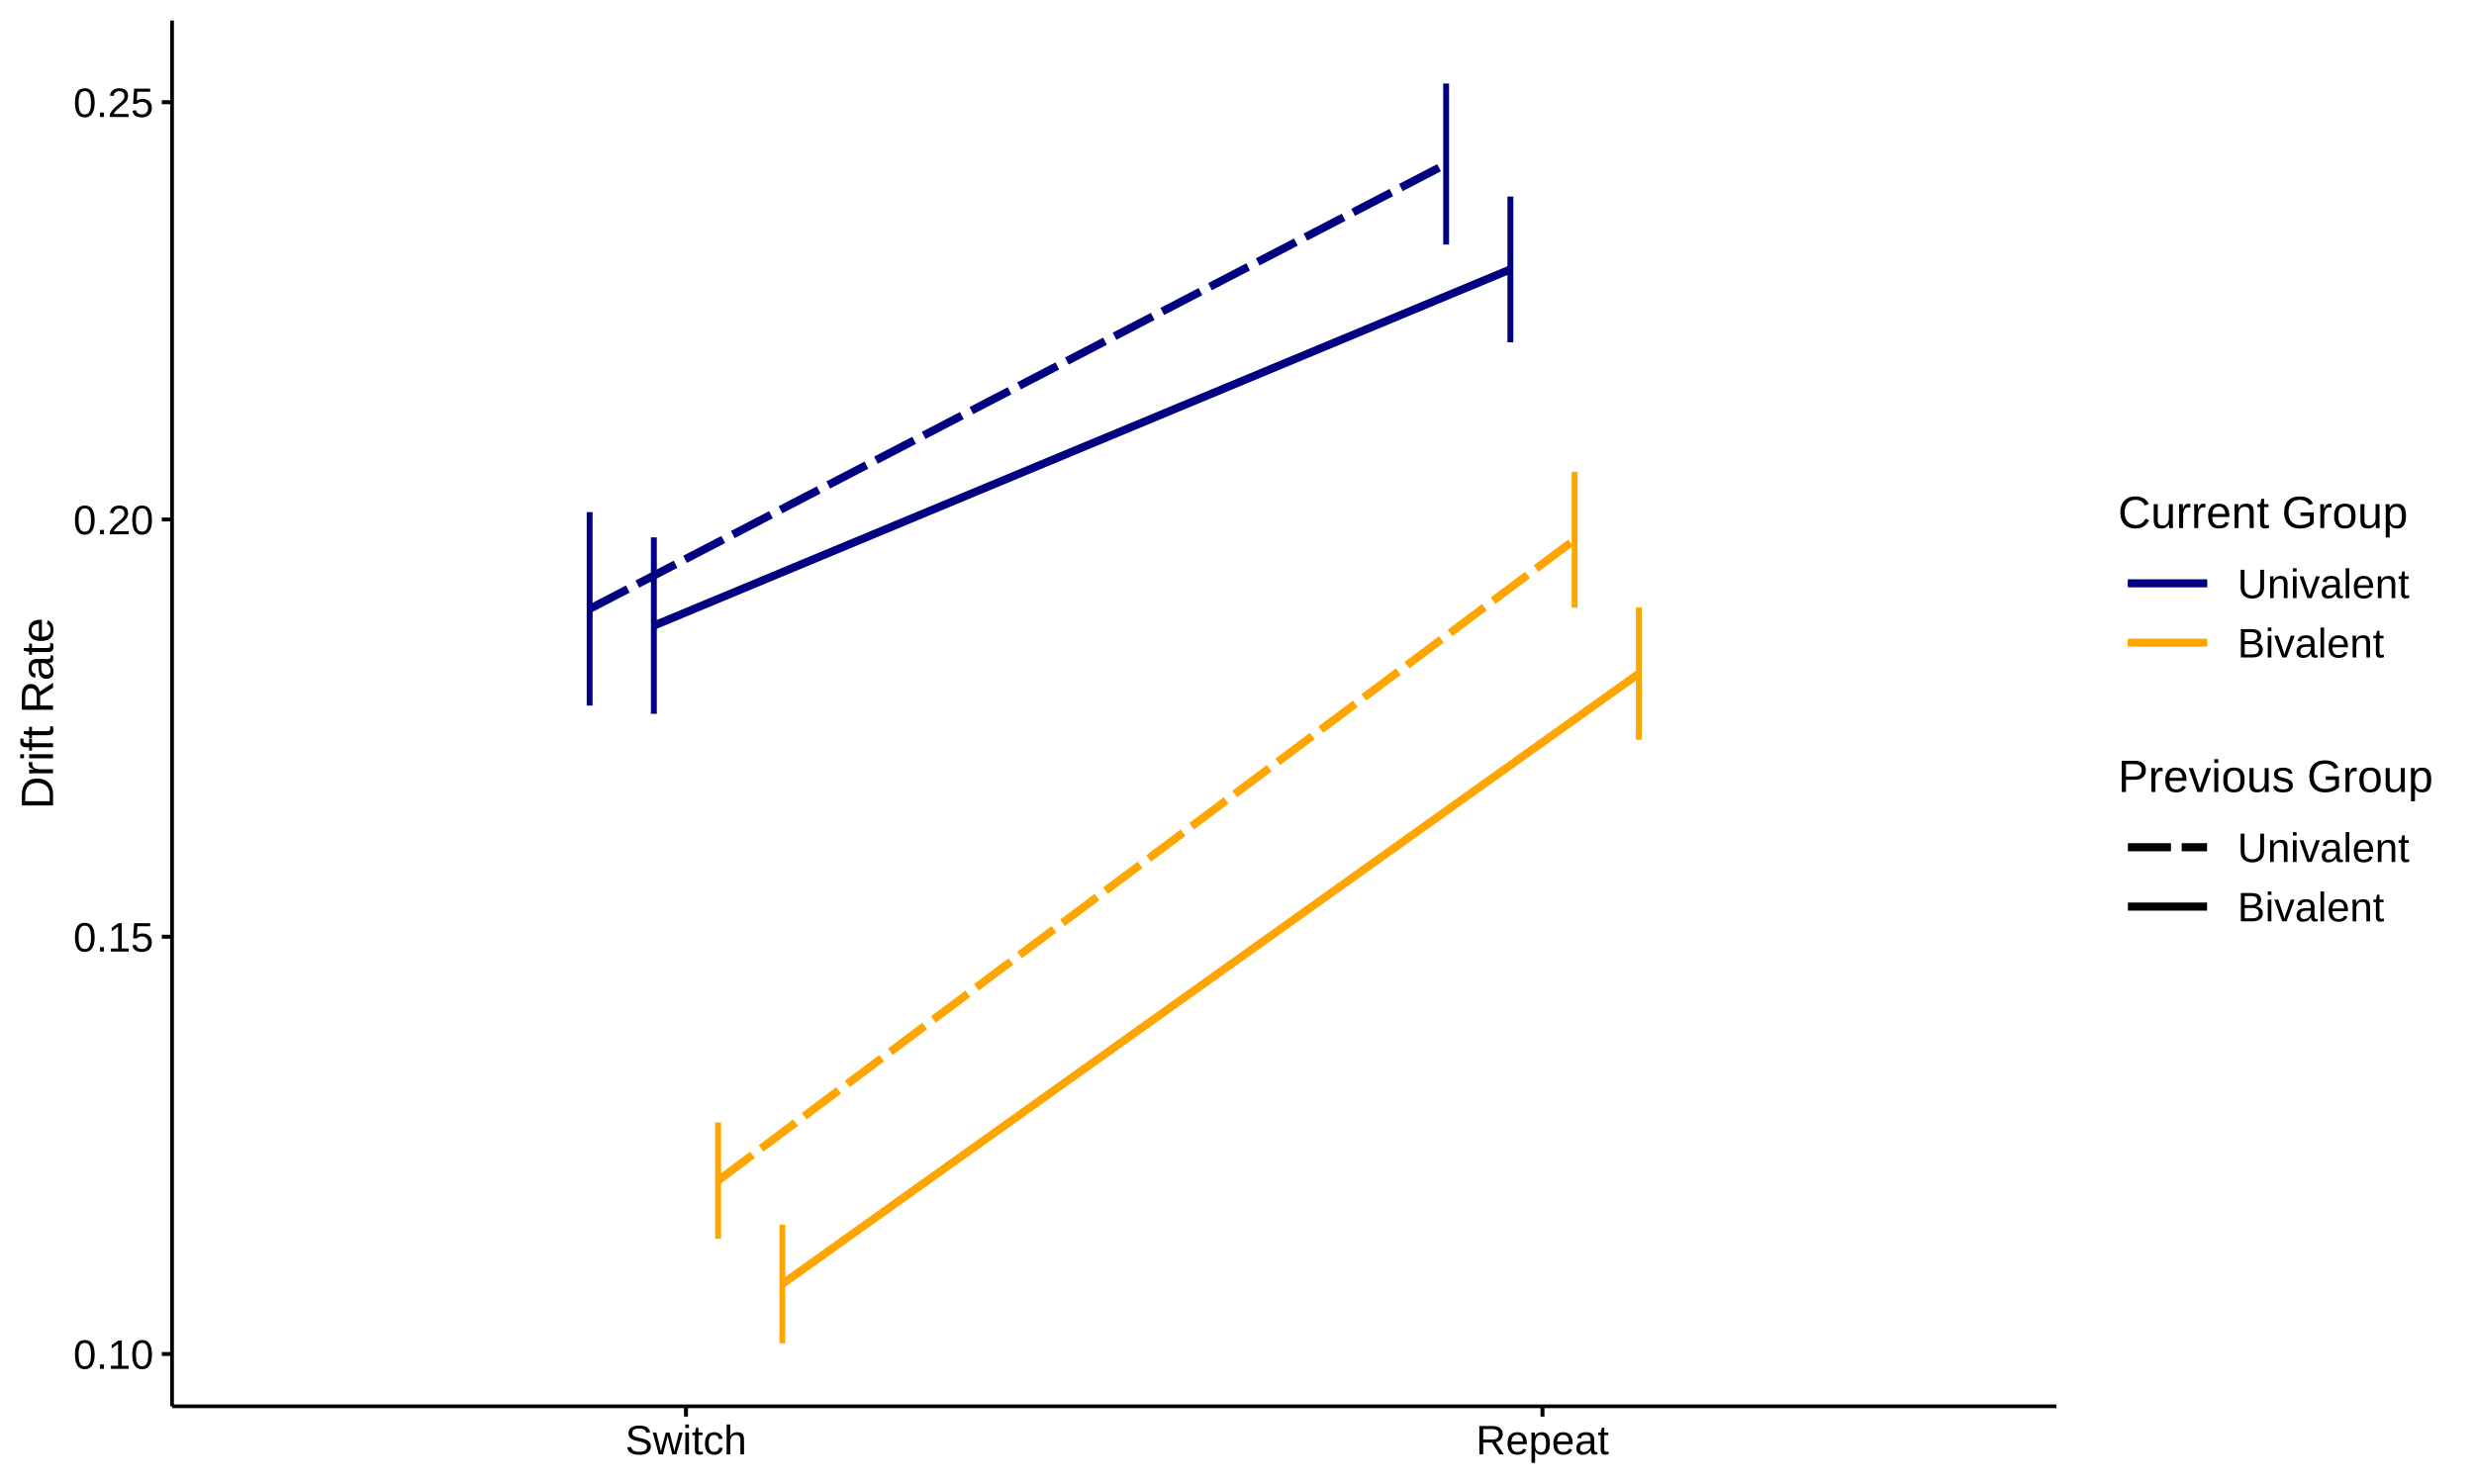
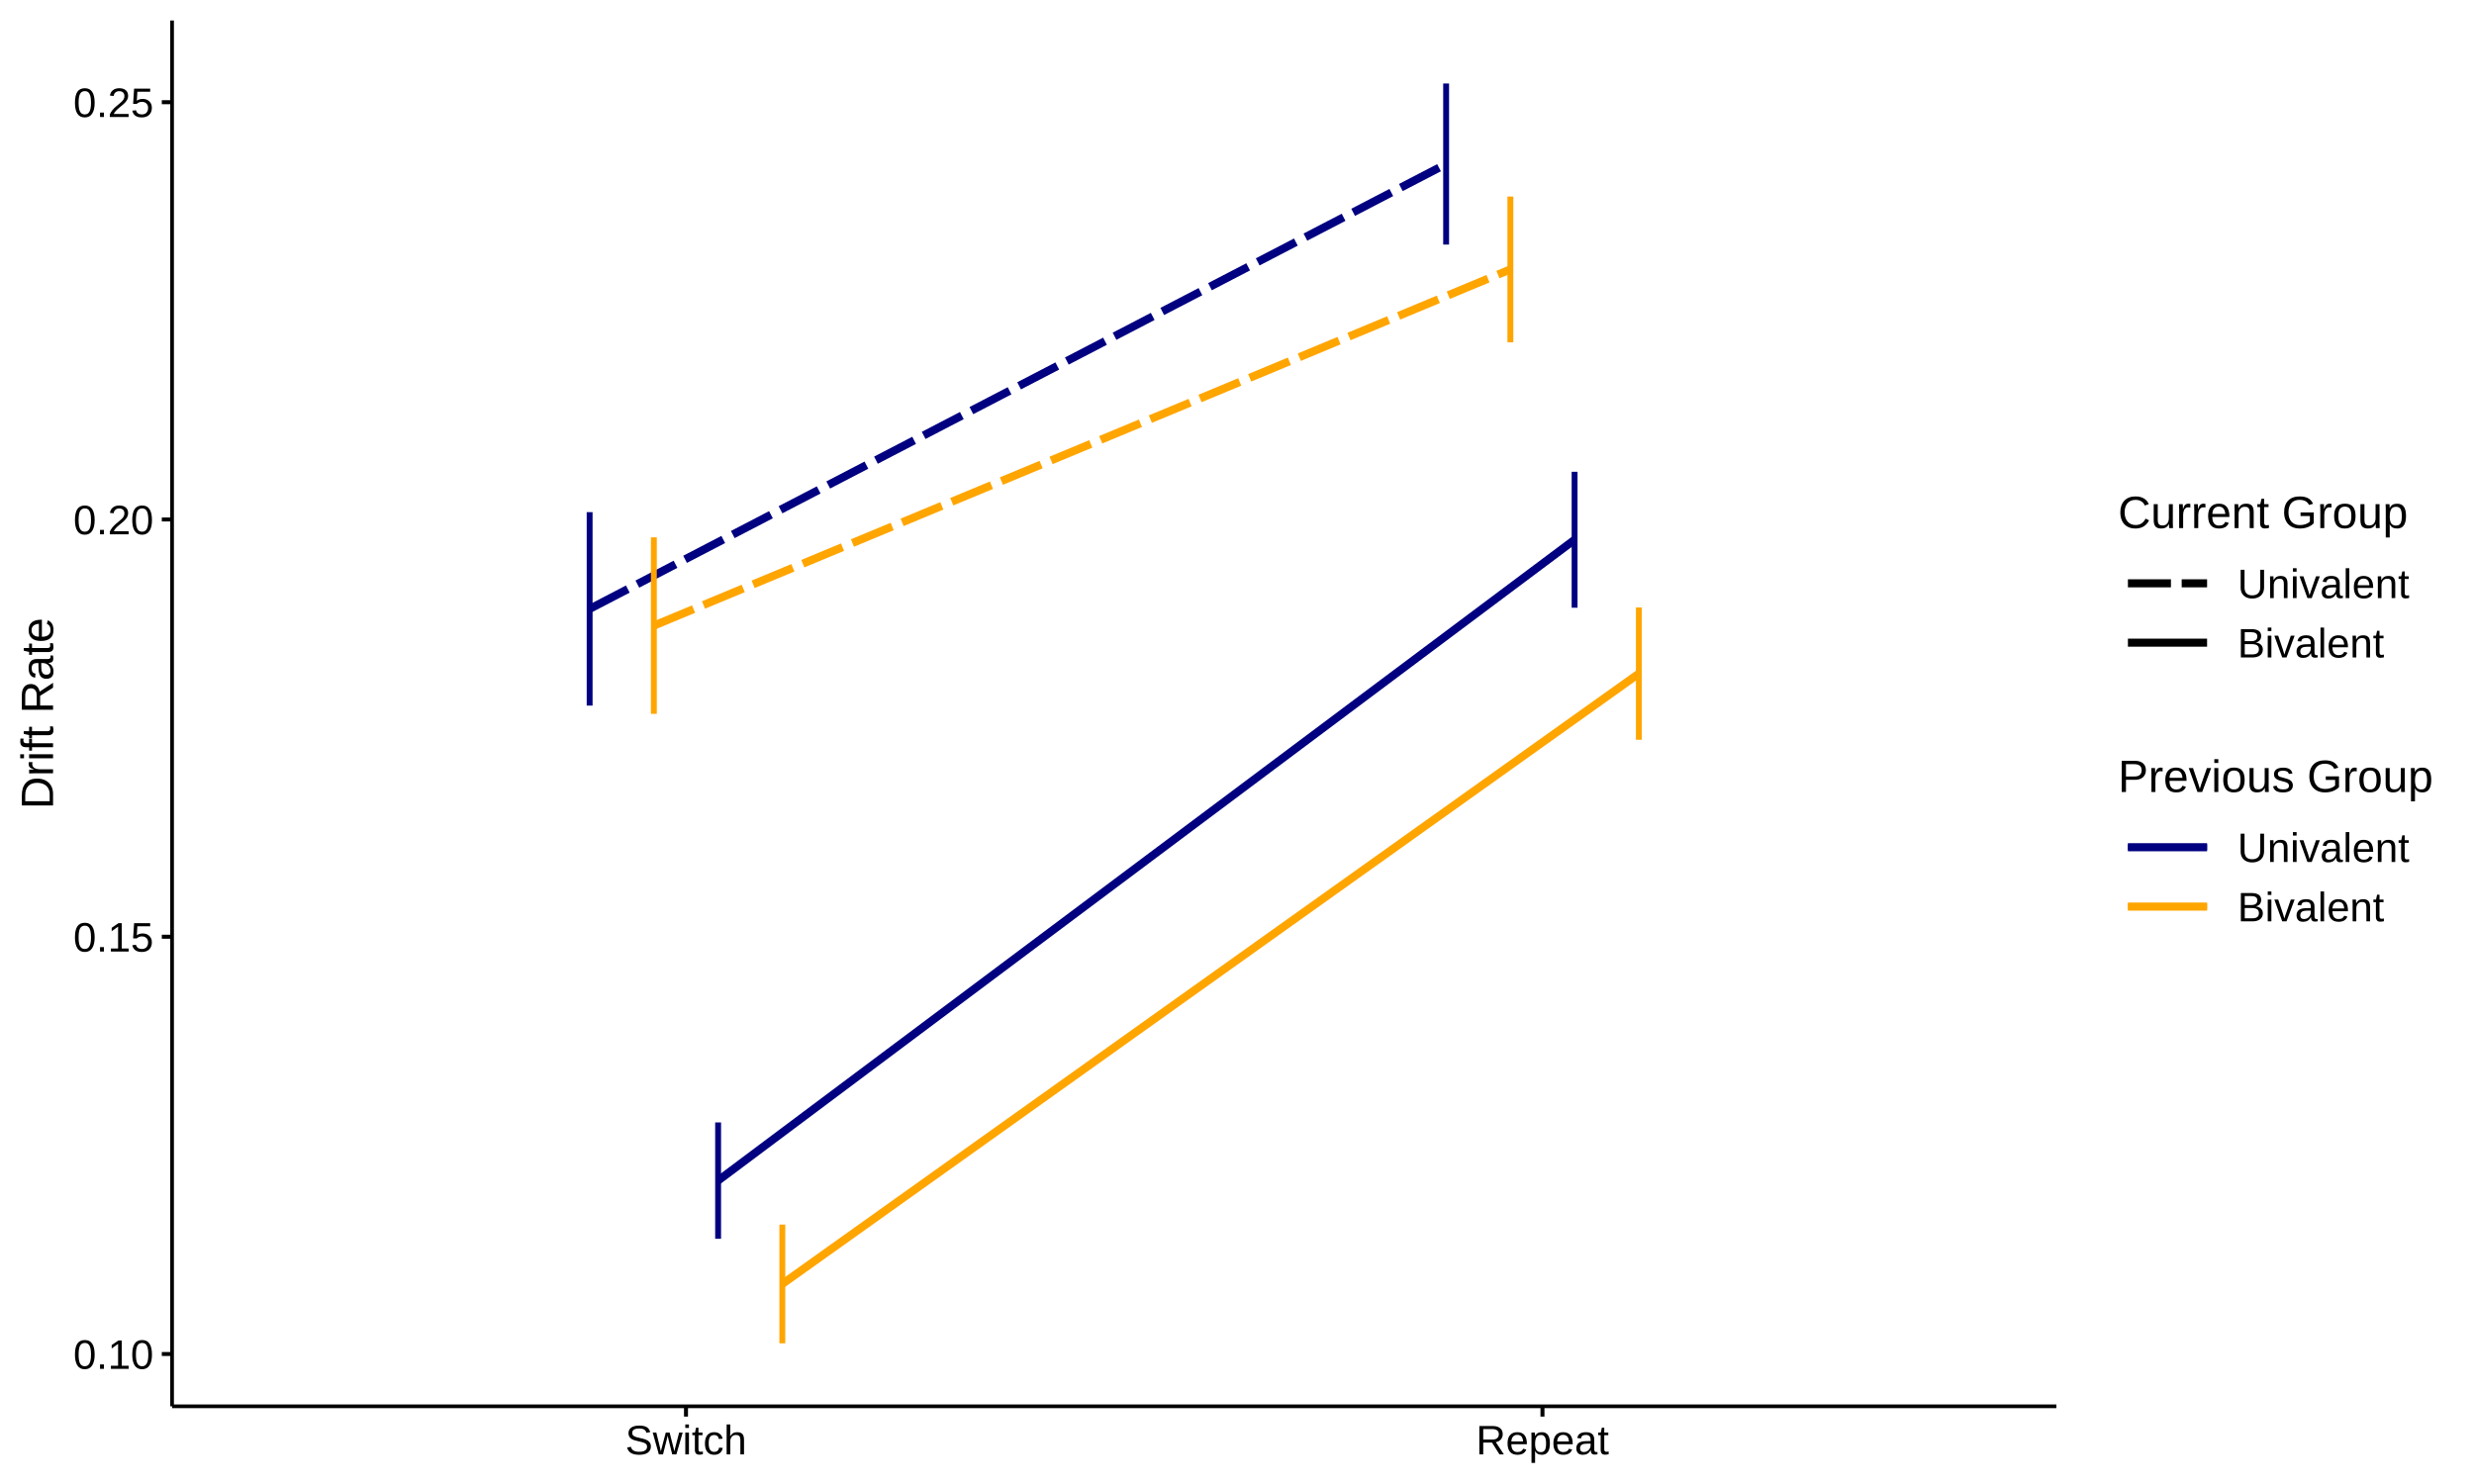
<svg xmlns="http://www.w3.org/2000/svg" class="svglite" width="720.00pt" height="432.00pt" viewBox="0 0 720.00 432.00">
  <defs>
    <style type="text/css">
    .svglite line, .svglite polyline, .svglite polygon, .svglite path, .svglite rect, .svglite circle {
      fill: none;
      stroke: #000000;
      stroke-linecap: round;
      stroke-linejoin: round;
      stroke-miterlimit: 10.00;
    }
    .svglite text {
      white-space: pre;
    }
  </style>
  </defs>
  <rect width="100%" height="100%" style="stroke: none; fill: #FFFFFF;" />
  <defs>
    <clipPath id="cpMC4wMHw3MjAuMDB8MC4wMHw0MzIuMDA=">
      <rect x="0.00" y="0.00" width="720.00" height="432.00" />
    </clipPath>
  </defs>
  <g clip-path="url(#cpMC4wMHw3MjAuMDB8MC4wMHw0MzIuMDA=)">
    <rect x="0.00" y="0.00" width="720.00" height="432.00" style="stroke-width: 1.16; stroke: #FFFFFF; fill: #FFFFFF;" />
  </g>
  <defs>
    <clipPath id="cpNTAuMDh8NTk4LjQ2fDUuOTh8NDA5LjM4">
      <rect x="50.08" y="5.98" width="548.38" height="403.40" />
    </clipPath>
  </defs>
  <g clip-path="url(#cpNTAuMDh8NTk4LjQ2fDUuOTh8NDA5LjM4)">
    <rect x="50.08" y="5.98" width="548.38" height="403.40" style="stroke-width: 1.16; stroke: none; fill: #FFFFFF;" />
    <polyline points="171.60,177.25 420.86,47.75 " style="stroke-width: 2.35; stroke: #000080; stroke-dasharray: 12.52,3.13; stroke-linecap: butt;" />
-     <polyline points="190.29,182.12 439.56,78.42 " style="stroke-width: 2.35; stroke: #000080; stroke-linecap: butt;" />
-     <polyline points="208.99,343.67 458.25,157.12 " style="stroke-width: 2.35; stroke: #FFA500; stroke-dasharray: 12.52,3.13; stroke-linecap: butt;" />
+     <polyline points="190.29,182.12 439.56,78.42 " style="stroke-width: 2.35; stroke: #FFA500; stroke-dasharray: 12.52,3.13; stroke-linecap: butt;" />
+     <polyline points="208.99,343.67 458.25,157.12 " style="stroke-width: 2.35; stroke: #000080; stroke-linecap: butt;" />
    <polyline points="227.68,373.76 476.95,196.09 " style="stroke-width: 2.35; stroke: #FFA500; stroke-linecap: butt;" />
    <polyline points="420.86,24.31 420.86,24.31 " style="stroke-width: 1.71; stroke: #000080; stroke-linecap: butt;" />
    <polyline points="420.86,24.31 420.86,71.20 " style="stroke-width: 1.71; stroke: #000080; stroke-linecap: butt;" />
    <polyline points="420.86,71.20 420.86,71.20 " style="stroke-width: 1.71; stroke: #000080; stroke-linecap: butt;" />
    <polyline points="171.60,149.09 171.60,149.09 " style="stroke-width: 1.71; stroke: #000080; stroke-linecap: butt;" />
    <polyline points="171.60,149.09 171.60,205.41 " style="stroke-width: 1.71; stroke: #000080; stroke-linecap: butt;" />
    <polyline points="171.60,205.41 171.60,205.41 " style="stroke-width: 1.71; stroke: #000080; stroke-linecap: butt;" />
-     <polyline points="439.56,57.21 439.56,57.21 " style="stroke-width: 1.71; stroke: #000080; stroke-linecap: butt;" />
-     <polyline points="439.56,57.21 439.56,99.64 " style="stroke-width: 1.71; stroke: #000080; stroke-linecap: butt;" />
-     <polyline points="439.56,99.64 439.56,99.64 " style="stroke-width: 1.71; stroke: #000080; stroke-linecap: butt;" />
-     <polyline points="190.29,156.43 190.29,156.43 " style="stroke-width: 1.71; stroke: #000080; stroke-linecap: butt;" />
-     <polyline points="190.29,156.43 190.29,207.81 " style="stroke-width: 1.71; stroke: #000080; stroke-linecap: butt;" />
-     <polyline points="190.29,207.81 190.29,207.81 " style="stroke-width: 1.71; stroke: #000080; stroke-linecap: butt;" />
-     <polyline points="458.25,137.34 458.25,137.34 " style="stroke-width: 1.71; stroke: #FFA500; stroke-linecap: butt;" />
-     <polyline points="458.25,137.34 458.25,176.90 " style="stroke-width: 1.71; stroke: #FFA500; stroke-linecap: butt;" />
-     <polyline points="458.25,176.90 458.25,176.90 " style="stroke-width: 1.71; stroke: #FFA500; stroke-linecap: butt;" />
-     <polyline points="208.99,326.74 208.99,326.74 " style="stroke-width: 1.71; stroke: #FFA500; stroke-linecap: butt;" />
-     <polyline points="208.99,326.74 208.99,360.61 " style="stroke-width: 1.71; stroke: #FFA500; stroke-linecap: butt;" />
-     <polyline points="208.99,360.61 208.99,360.61 " style="stroke-width: 1.71; stroke: #FFA500; stroke-linecap: butt;" />
+     <polyline points="439.56,57.21 439.56,57.21 " style="stroke-width: 1.71; stroke: #FFA500; stroke-linecap: butt;" />
+     <polyline points="439.56,57.21 439.56,99.64 " style="stroke-width: 1.71; stroke: #FFA500; stroke-linecap: butt;" />
+     <polyline points="439.56,99.64 439.56,99.64 " style="stroke-width: 1.71; stroke: #FFA500; stroke-linecap: butt;" />
+     <polyline points="190.29,156.43 190.29,156.43 " style="stroke-width: 1.71; stroke: #FFA500; stroke-linecap: butt;" />
+     <polyline points="190.29,156.43 190.29,207.81 " style="stroke-width: 1.71; stroke: #FFA500; stroke-linecap: butt;" />
+     <polyline points="190.29,207.81 190.29,207.81 " style="stroke-width: 1.71; stroke: #FFA500; stroke-linecap: butt;" />
+     <polyline points="458.25,137.34 458.25,137.34 " style="stroke-width: 1.71; stroke: #000080; stroke-linecap: butt;" />
+     <polyline points="458.25,137.34 458.25,176.90 " style="stroke-width: 1.71; stroke: #000080; stroke-linecap: butt;" />
+     <polyline points="458.25,176.90 458.25,176.90 " style="stroke-width: 1.71; stroke: #000080; stroke-linecap: butt;" />
+     <polyline points="208.99,326.74 208.99,326.74 " style="stroke-width: 1.71; stroke: #000080; stroke-linecap: butt;" />
+     <polyline points="208.99,326.74 208.99,360.61 " style="stroke-width: 1.71; stroke: #000080; stroke-linecap: butt;" />
+     <polyline points="208.99,360.61 208.99,360.61 " style="stroke-width: 1.71; stroke: #000080; stroke-linecap: butt;" />
    <polyline points="476.95,176.84 476.95,176.84 " style="stroke-width: 1.71; stroke: #FFA500; stroke-linecap: butt;" />
    <polyline points="476.95,176.84 476.95,215.34 " style="stroke-width: 1.71; stroke: #FFA500; stroke-linecap: butt;" />
    <polyline points="476.95,215.34 476.95,215.34 " style="stroke-width: 1.71; stroke: #FFA500; stroke-linecap: butt;" />
    <polyline points="227.68,356.48 227.68,356.48 " style="stroke-width: 1.71; stroke: #FFA500; stroke-linecap: butt;" />
    <polyline points="227.68,356.48 227.68,391.05 " style="stroke-width: 1.71; stroke: #FFA500; stroke-linecap: butt;" />
    <polyline points="227.68,391.05 227.68,391.05 " style="stroke-width: 1.71; stroke: #FFA500; stroke-linecap: butt;" />
  </g>
  <g clip-path="url(#cpMC4wMHw3MjAuMDB8MC4wMHw0MzIuMDA=)">
    <polyline points="50.08,409.38 50.08,5.98 " style="stroke-width: 1.07; stroke-linecap: butt;" />
    <text x="44.70" y="398.47" text-anchor="end" style="font-size: 12.00px; font-family: &quot;Arial&quot;;" textLength="23.36px" lengthAdjust="spacingAndGlyphs">0.10</text>
    <text x="44.70" y="277.00" text-anchor="end" style="font-size: 12.00px; font-family: &quot;Arial&quot;;" textLength="23.36px" lengthAdjust="spacingAndGlyphs">0.15</text>
    <text x="44.70" y="155.53" text-anchor="end" style="font-size: 12.00px; font-family: &quot;Arial&quot;;" textLength="23.36px" lengthAdjust="spacingAndGlyphs">0.20</text>
    <text x="44.70" y="34.06" text-anchor="end" style="font-size: 12.00px; font-family: &quot;Arial&quot;;" textLength="23.36px" lengthAdjust="spacingAndGlyphs">0.25</text>
    <polyline points="47.09,394.16 50.08,394.16 " style="stroke-width: 1.16; stroke-linecap: butt;" />
    <polyline points="47.09,272.69 50.08,272.69 " style="stroke-width: 1.16; stroke-linecap: butt;" />
    <polyline points="47.09,151.22 50.08,151.22 " style="stroke-width: 1.16; stroke-linecap: butt;" />
    <polyline points="47.09,29.75 50.08,29.75 " style="stroke-width: 1.16; stroke-linecap: butt;" />
    <polyline points="50.08,409.38 598.46,409.38 " style="stroke-width: 1.07; stroke-linecap: butt;" />
    <polyline points="199.64,412.37 199.64,409.38 " style="stroke-width: 1.16; stroke-linecap: butt;" />
    <polyline points="448.90,412.37 448.90,409.38 " style="stroke-width: 1.16; stroke-linecap: butt;" />
    <text x="199.64" y="423.37" text-anchor="middle" style="font-size: 12.00px; font-family: &quot;Arial&quot;;" textLength="35.34px" lengthAdjust="spacingAndGlyphs">Switch</text>
    <text x="448.90" y="423.37" text-anchor="middle" style="font-size: 12.00px; font-family: &quot;Arial&quot;;" textLength="38.70px" lengthAdjust="spacingAndGlyphs">Repeat</text>
    <text transform="translate(15.44,207.68) rotate(-90)" text-anchor="middle" style="font-size: 13.20px; font-family: &quot;Arial&quot;;" textLength="55.71px" lengthAdjust="spacingAndGlyphs">Drift Rate</text>
    <rect x="610.42" y="136.83" width="96.76" height="64.87" style="stroke-width: 1.16; stroke: none; fill: #FFFFFF;" />
    <text x="616.40" y="153.73" style="font-size: 13.20px; font-family: &quot;Arial&quot;;" textLength="84.31px" lengthAdjust="spacingAndGlyphs">Current Group</text>
    <rect x="616.40" y="161.16" width="28.80" height="17.28" style="stroke-width: 1.16; stroke: none; fill: #FFFFFF;" />
-     <line x1="619.28" y1="169.80" x2="642.32" y2="169.80" style="stroke-width: 2.35; stroke: #000080; stroke-linecap: butt;" />
-     <line x1="619.28" y1="169.80" x2="642.32" y2="169.80" style="stroke-width: 1.71; stroke: #000080; stroke-linecap: butt;" />
+     <line x1="619.28" y1="169.80" x2="642.32" y2="169.80" style="stroke-width: 2.35; stroke-dasharray: 12.52,3.13; stroke-linecap: butt;" />
    <rect x="616.40" y="178.44" width="28.80" height="17.28" style="stroke-width: 1.16; stroke: none; fill: #FFFFFF;" />
-     <line x1="619.28" y1="187.08" x2="642.32" y2="187.08" style="stroke-width: 2.35; stroke: #FFA500; stroke-linecap: butt;" />
-     <line x1="619.28" y1="187.08" x2="642.32" y2="187.08" style="stroke-width: 1.71; stroke: #FFA500; stroke-linecap: butt;" />
+     <line x1="619.28" y1="187.08" x2="642.32" y2="187.08" style="stroke-width: 2.35; stroke-linecap: butt;" />
    <text x="651.17" y="174.11" style="font-size: 12.00px; font-family: &quot;Arial&quot;;" textLength="50.03px" lengthAdjust="spacingAndGlyphs">Univalent</text>
    <text x="651.17" y="191.39" style="font-size: 12.00px; font-family: &quot;Arial&quot;;" textLength="42.69px" lengthAdjust="spacingAndGlyphs">Bivalent</text>
    <rect x="610.42" y="213.66" width="103.60" height="64.87" style="stroke-width: 1.16; stroke: none; fill: #FFFFFF;" />
    <text x="616.40" y="230.55" style="font-size: 13.20px; font-family: &quot;Arial&quot;;" textLength="91.65px" lengthAdjust="spacingAndGlyphs">Previous Group</text>
    <rect x="616.40" y="237.99" width="28.80" height="17.28" style="stroke-width: 1.16; stroke: none; fill: #FFFFFF;" />
-     <line x1="619.28" y1="246.63" x2="642.32" y2="246.63" style="stroke-width: 2.35; stroke-dasharray: 12.52,3.13; stroke-linecap: butt;" />
+     <line x1="619.28" y1="246.63" x2="642.32" y2="246.63" style="stroke-width: 2.35; stroke: #000080; stroke-linecap: butt;" />
+     <line x1="619.28" y1="246.63" x2="642.32" y2="246.63" style="stroke-width: 1.71; stroke: #000080; stroke-linecap: butt;" />
    <rect x="616.40" y="255.27" width="28.80" height="17.28" style="stroke-width: 1.16; stroke: none; fill: #FFFFFF;" />
-     <line x1="619.28" y1="263.91" x2="642.32" y2="263.91" style="stroke-width: 2.35; stroke-linecap: butt;" />
+     <line x1="619.28" y1="263.91" x2="642.32" y2="263.91" style="stroke-width: 2.35; stroke: #FFA500; stroke-linecap: butt;" />
+     <line x1="619.28" y1="263.91" x2="642.32" y2="263.91" style="stroke-width: 1.71; stroke: #FFA500; stroke-linecap: butt;" />
    <text x="651.17" y="250.93" style="font-size: 12.00px; font-family: &quot;Arial&quot;;" textLength="50.03px" lengthAdjust="spacingAndGlyphs">Univalent</text>
    <text x="651.17" y="268.21" style="font-size: 12.00px; font-family: &quot;Arial&quot;;" textLength="42.69px" lengthAdjust="spacingAndGlyphs">Bivalent</text>
  </g>
</svg>
